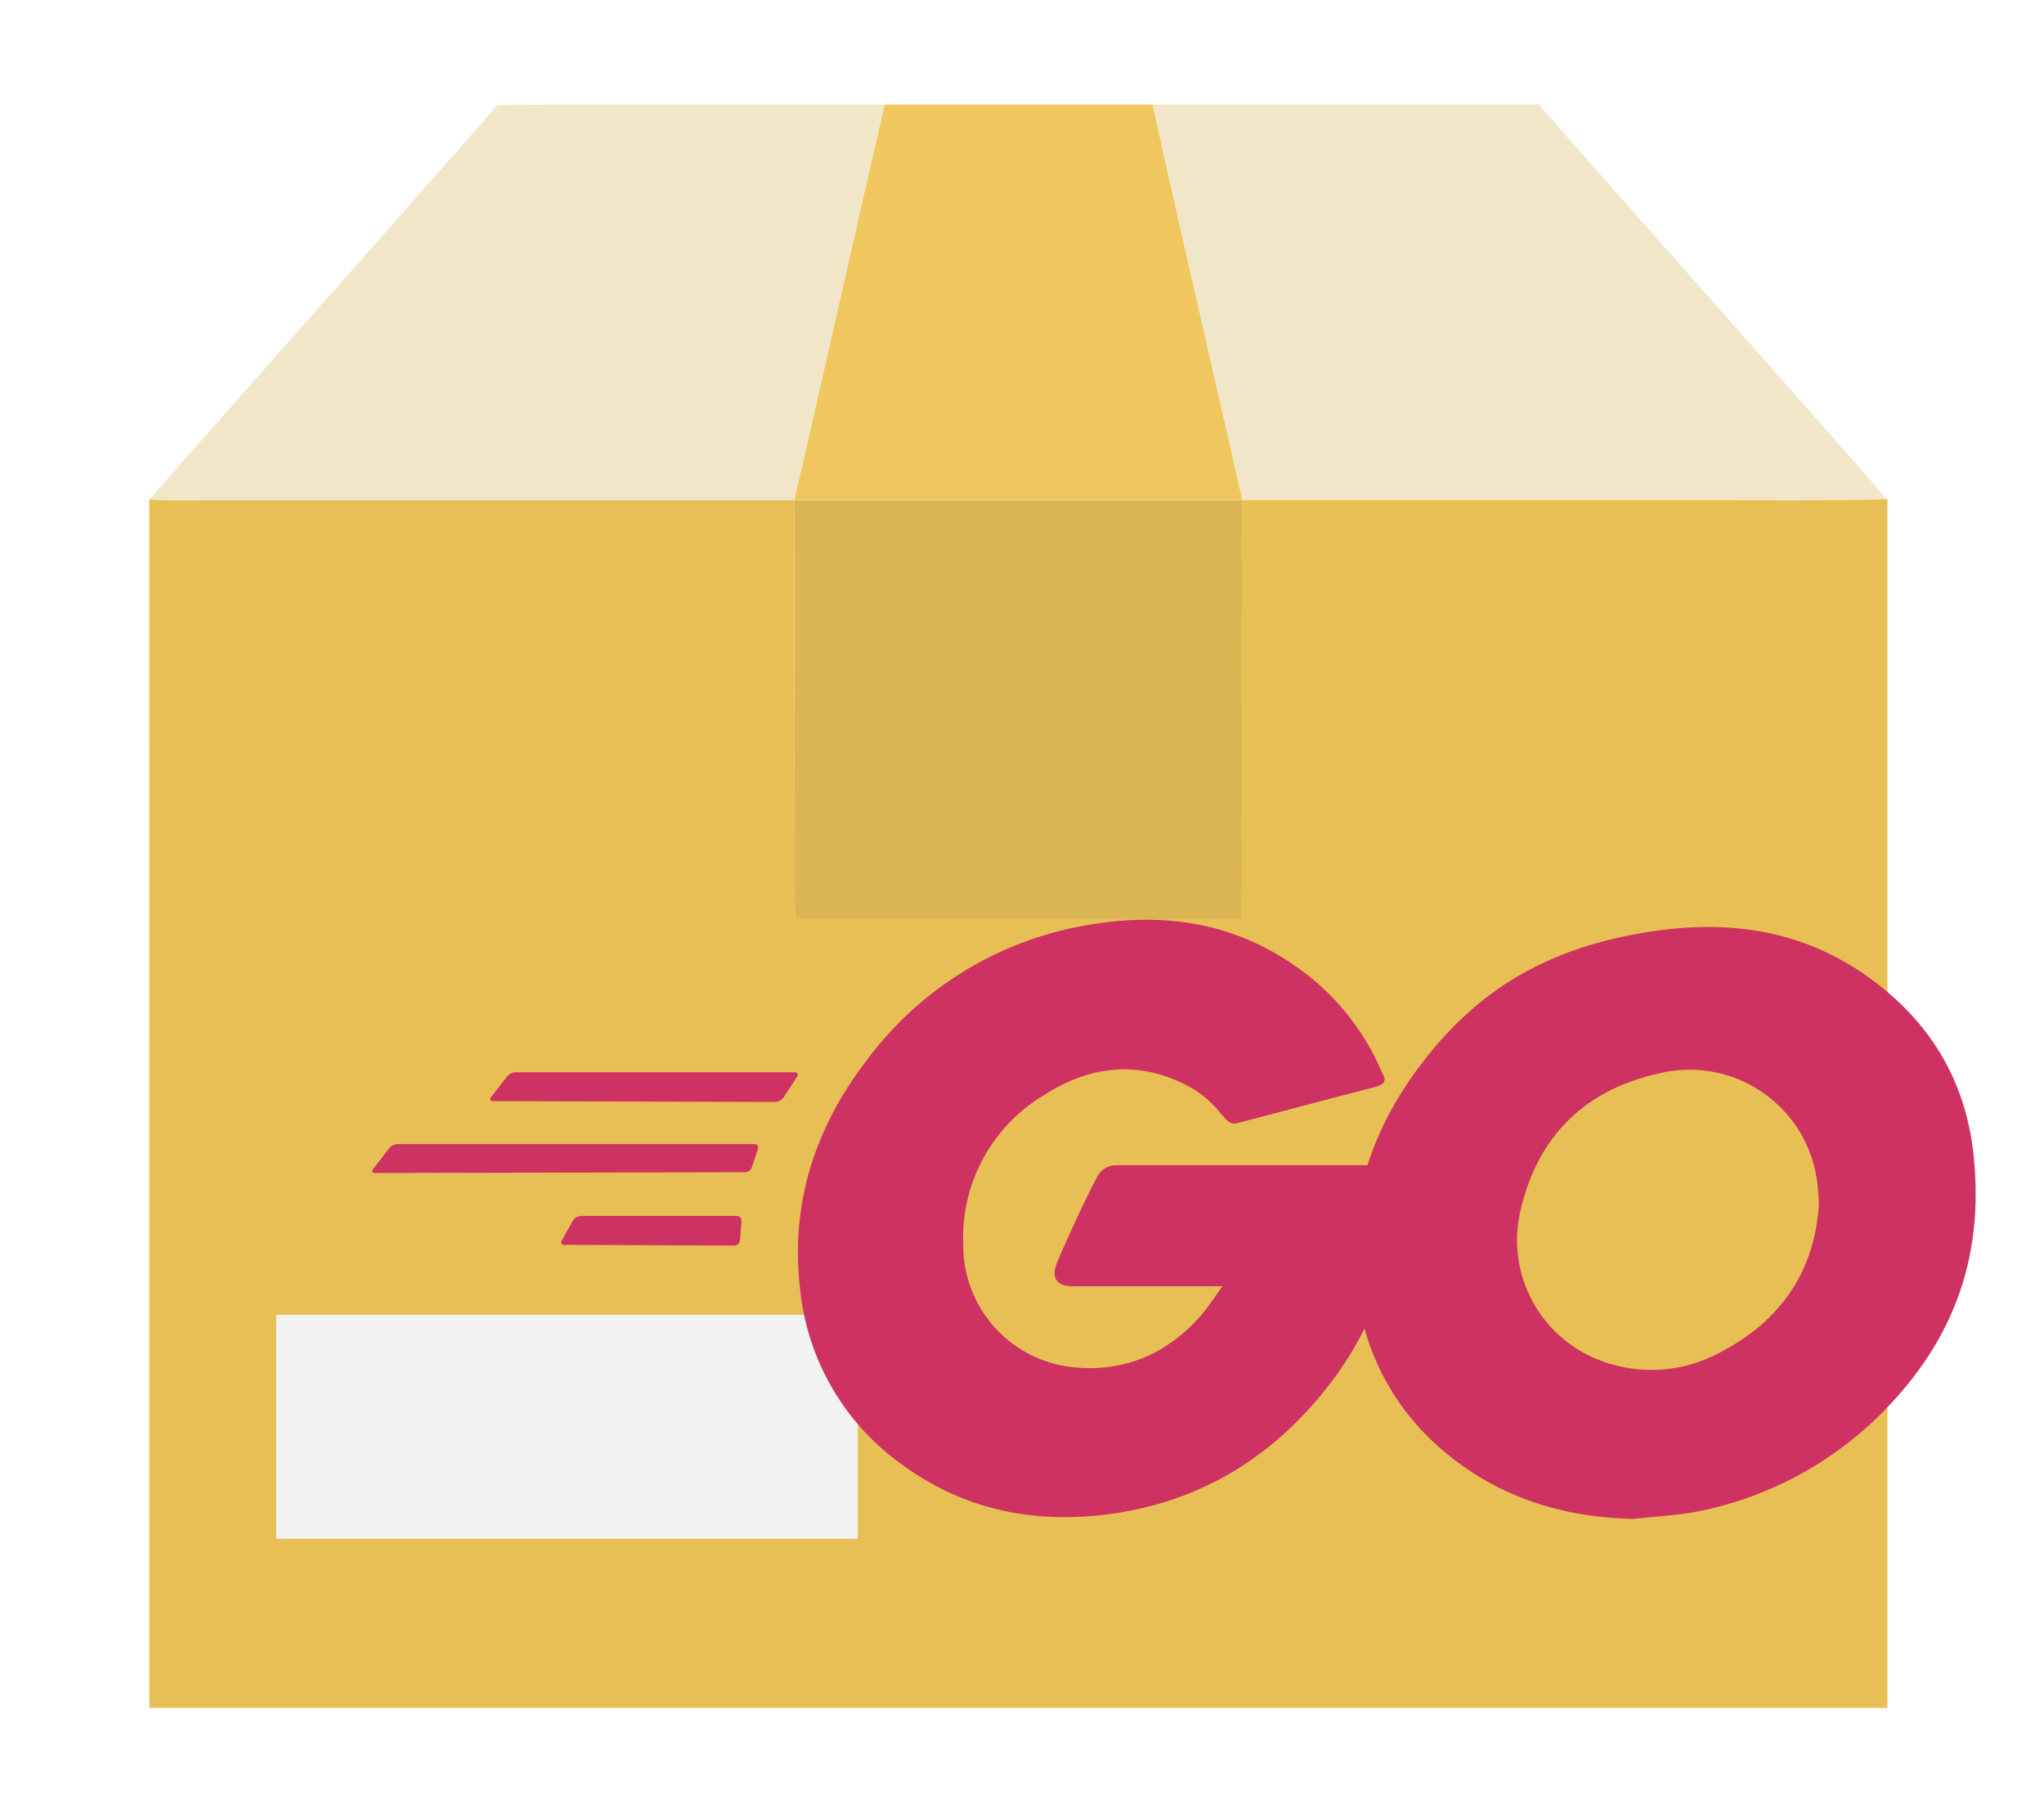
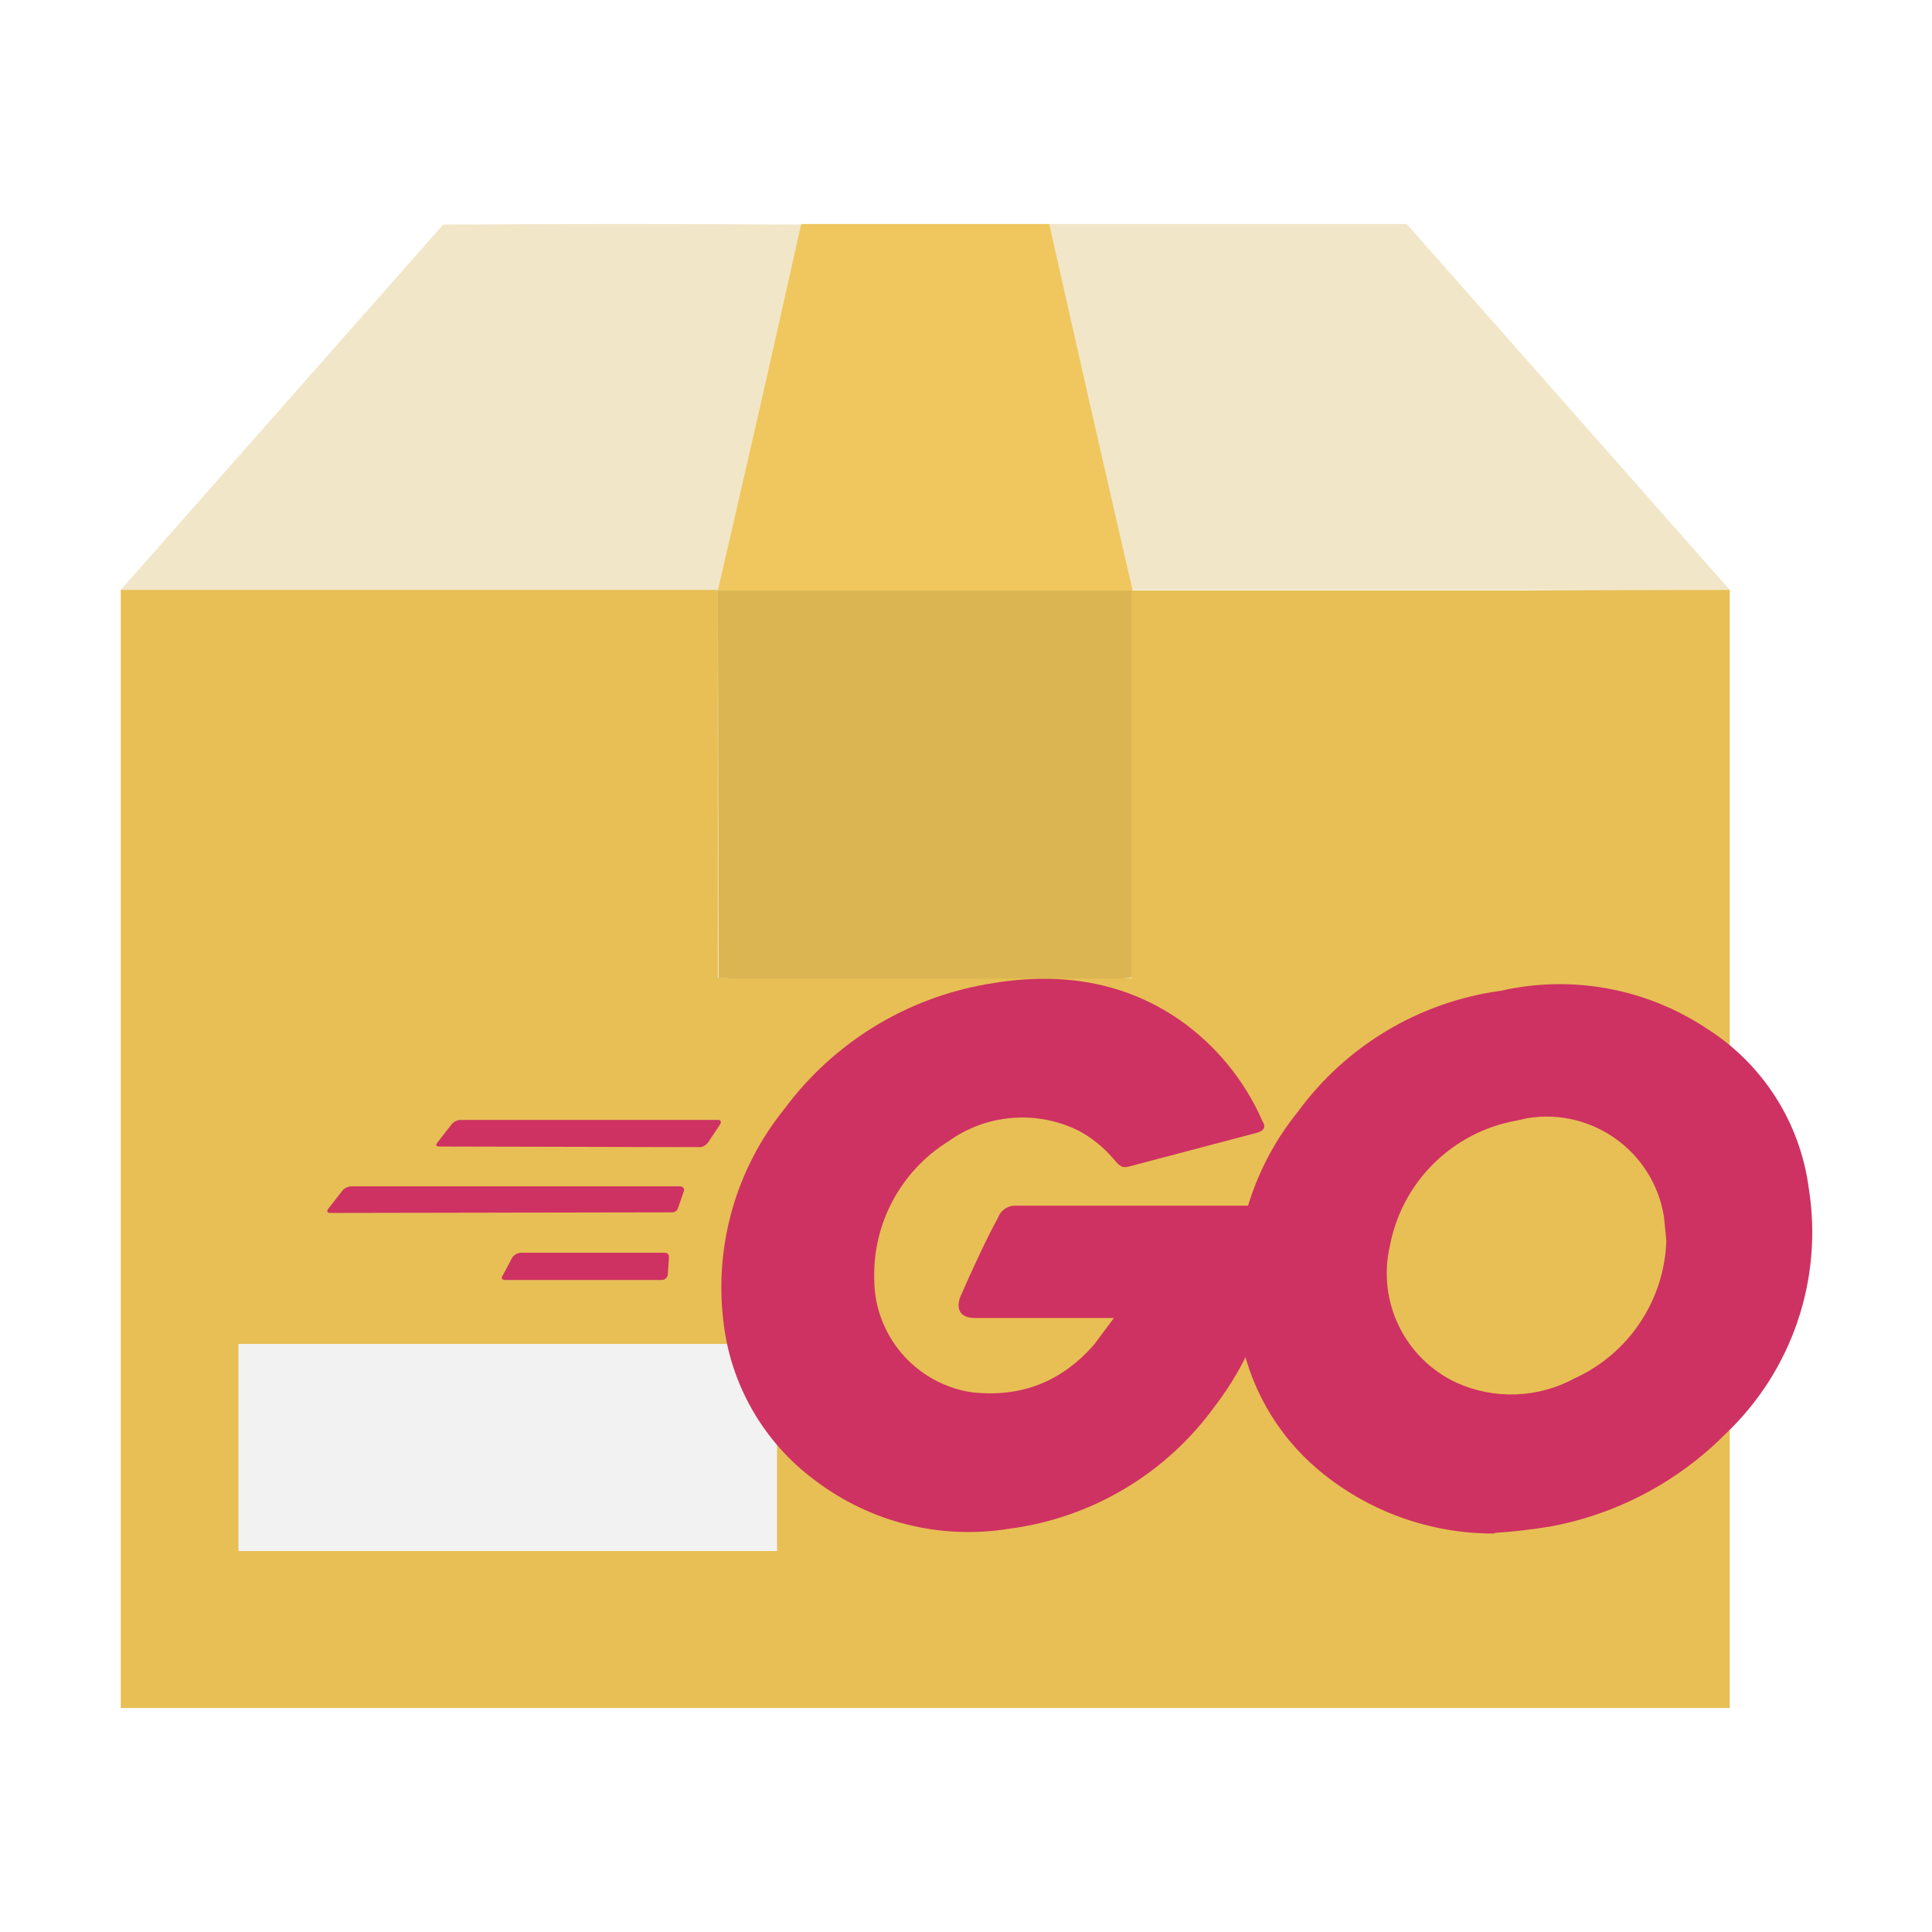
- <svg xmlns="http://www.w3.org/2000/svg" viewBox="0 0 254.5 225">
-   <path d="M61.949,13.068c16.06-.147,32.143,0,48.211-.062-3.81,16.408-7.466,32.862-11.261,49.277H25.548c-2.319,0-4.637.077-6.956-.093C33,45.775,47.566,29.5,61.949,13.068Z" style="fill:#f2e6c9" />
-   <path d="M143.509,13.014h48.072c14.437,16.431,29.013,32.723,43.411,49.177-9.274.193-18.549,0-27.823.085H154.654C151.006,45.837,147.111,29.46,143.509,13.014Z" style="fill:#f2e6c9" />
-   <path d="M110.16,13.014h33.349c3.6,16.446,7.489,32.823,11.16,49.254H98.9C102.694,45.868,106.35,29.422,110.16,13.014Z" style="fill:#efc75e" />
-   <path d="M18.592,62.183c2.319.17,4.637.085,6.956.093H98.9q0,26.026.054,52.052a18.857,18.857,0,0,0,1.979.139h52.114a14.693,14.693,0,0,0,1.546-.108c.147-17.366,0-34.732.07-52.1h52.516c9.274-.046,18.549.108,27.823-.085V212.62H18.6Q18.592,137.405,18.592,62.183Z" style="fill:#e7bf55" />
-   <path d="M98.9,62.291h55.769c-.062,17.366.085,34.732-.07,52.1-.518.054-1.036.093-1.546.108H100.94a18.857,18.857,0,0,1-1.971-.131C98.861,96.993,98.969,79.634,98.9,62.291Z" style="fill:#dbb551" />
-   <rect x="34.389" y="163.682" width="72.417" height="27.885" style="fill:#f2f2f2" />
-   <path d="M61.422,137.085c-.388,0-.487-.194-.291-.487l2.041-2.625a1.393,1.393,0,0,1,1.069-.487h34.7c.388,0,.487.291.291.584L97.582,136.6a1.481,1.481,0,0,1-.972.584Z" style="fill:#ce3262" />
-   <path d="M46.74,146.028c-.388,0-.487-.194-.291-.487l2.041-2.625a1.393,1.393,0,0,1,1.069-.487H93.89a.447.447,0,0,1,.487.584l-.778,2.333a.85.85,0,0,1-.875.584Z" style="fill:#ce3262" />
-   <path d="M70.264,154.971c-.388,0-.487-.291-.291-.584l1.357-2.43a1.289,1.289,0,0,1,.972-.584H91.747c.388,0,.584.291.584.681l-.194,2.333a.731.731,0,0,1-.681.681Z" style="fill:#ce3262" />
-   <path d="M171.163,135.335c-6.124,1.556-10.3,2.722-16.33,4.28-1.462.388-1.556.487-2.819-.972a13.011,13.011,0,0,0-4.569-3.694c-6.124-3.013-12.054-2.138-17.594,1.462a20.671,20.671,0,0,0-9.918,18.469,15.242,15.242,0,0,0,13.123,15.261c6.61.875,12.151-1.462,16.525-6.415.875-1.069,1.653-2.236,2.625-3.6H133.446c-2.041,0-2.528-1.263-1.847-2.916,1.263-3.013,3.6-8.068,4.958-10.6a2.625,2.625,0,0,1,2.43-1.556h35.384c-.194,2.625-.194,5.249-.584,7.874a41.456,41.456,0,0,1-7.967,19.042c-6.995,9.234-16.136,14.97-27.7,16.525-9.526,1.263-18.374-.584-26.148-6.415A30.533,30.533,0,0,1,99.625,160.51c-1.263-10.6,1.847-20.122,8.262-28.481A43.137,43.137,0,0,1,135.1,115.212c9.137-1.653,17.886-.584,25.76,4.763A30.471,30.471,0,0,1,172.14,133.68C172.719,134.558,172.33,135.044,171.163,135.335Z" style="fill:#ce3262" />
-   <path d="M203.338,189.09c-8.846-.194-16.913-2.722-23.719-8.554a30.485,30.485,0,0,1-10.5-18.761c-1.75-10.984,1.263-20.7,7.874-29.356,7.1-9.331,15.651-14.192,27.218-16.233,9.918-1.75,19.247-.778,27.7,4.958,7.68,5.249,12.442,12.345,13.706,21.676,1.653,13.123-2.138,23.816-11.179,32.953a44.542,44.542,0,0,1-23.329,12.442C208.49,188.7,205.866,188.8,203.338,189.09Zm23.135-39.271a27.978,27.978,0,0,0-.291-3.208,16.013,16.013,0,0,0-18.375-13.235q-.734.119-1.454.306c-9.04,2.041-14.873,7.777-17.011,16.913a16.009,16.009,0,0,0,8.943,18.374,17.82,17.82,0,0,0,15.845-.584c7.679-3.985,11.859-10.206,12.348-18.566Z" style="fill:#ce3262" />
+ <svg xmlns="http://www.w3.org/2000/svg" viewBox="0 0 32 32">
+   <g stroke-width=".12">
+     <path fill="#f2e6c9" d="M7.34 3.72q2.97-.02 5.93 0L11.9 9.77H2zm10.04-.01h5.92l5.35 6.06q-1.72.02-3.43 0h-6.47q-.7-3.02-1.37-6.06" />
+     <path fill="#efc75e" d="M13.28 3.71h4.1q.68 3.04 1.38 6.07h-6.87q.7-3.03 1.38-6.07" />
+     <path fill="#e7bf55" d="M2 9.77h9.89v6.42l.25.01h6.61V9.78h6.47l3.43-.01v18.52H2z" />
+     <path fill="#dbb551" d="M11.89 9.78h6.86v6.41l-.2.02h-6.41l-.24-.02z" />
+     <path fill="#f2f2f2" d="M3.95 22.26h8.92v3.43H3.95z" />
+   </g>
+   <g fill="#ce3262" stroke-width=".12">
+     <path d="M7.27 18.99q-.07 0-.03-.06l.25-.32a.2.2 0 0 1 .13-.06h4.27q.07 0 .04.07l-.2.3a.2.2 0 0 1-.12.08zm-1.8 1.1q-.07 0-.04-.06l.25-.32a.2.2 0 0 1 .13-.06h5.46a.06.06 0 0 1 .06.07l-.1.29a.1.1 0 0 1-.1.07zm2.89 1.11q-.08-.01-.03-.08l.16-.3a.2.2 0 0 1 .12-.07h2.4q.07 0 .07.08l-.02.29a.1.1 0 0 1-.09.08zm12.43-2.43-2.01.53c-.18.05-.2.06-.35-.12a2 2 0 0 0-.56-.45 2.1 2.1 0 0 0-2.17.18 2.6 2.6 0 0 0-1.22 2.27 1.9 1.9 0 0 0 1.61 1.88q1.23.14 2.04-.8l.32-.43h-2.3c-.26 0-.32-.16-.24-.36.16-.37.45-1 .62-1.3a.3.3 0 0 1 .3-.2h4.35q-.01.48-.07.97a5 5 0 0 1-.98 2.34 5 5 0 0 1-3.41 2.04 4.2 4.2 0 0 1-3.22-.8 3.8 3.8 0 0 1-1.52-2.65 4.7 4.7 0 0 1 1.01-3.5 5.3 5.3 0 0 1 3.36-2.07c1.12-.2 2.2-.08 3.17.58a4 4 0 0 1 1.39 1.69q.1.15-.12.2" />
+     <path d="M24.75 25.4a4.5 4.5 0 0 1-2.92-1.06 3.8 3.8 0 0 1-1.3-2.31 4.6 4.6 0 0 1 .97-3.62 5 5 0 0 1 3.36-2 4.4 4.4 0 0 1 3.4.62 3.7 3.7 0 0 1 1.7 2.66 4.6 4.6 0 0 1-1.38 4.06 5.5 5.5 0 0 1-2.88 1.53q-.48.08-.95.11m2.85-4.84-.04-.4a1.97 1.97 0 0 0-2.26-1.63l-.18.04a2.6 2.6 0 0 0-2.1 2.08 2 2 0 0 0 1.1 2.26 2.2 2.2 0 0 0 1.96-.07 2.6 2.6 0 0 0 1.52-2.28" />
+   </g>
</svg>
